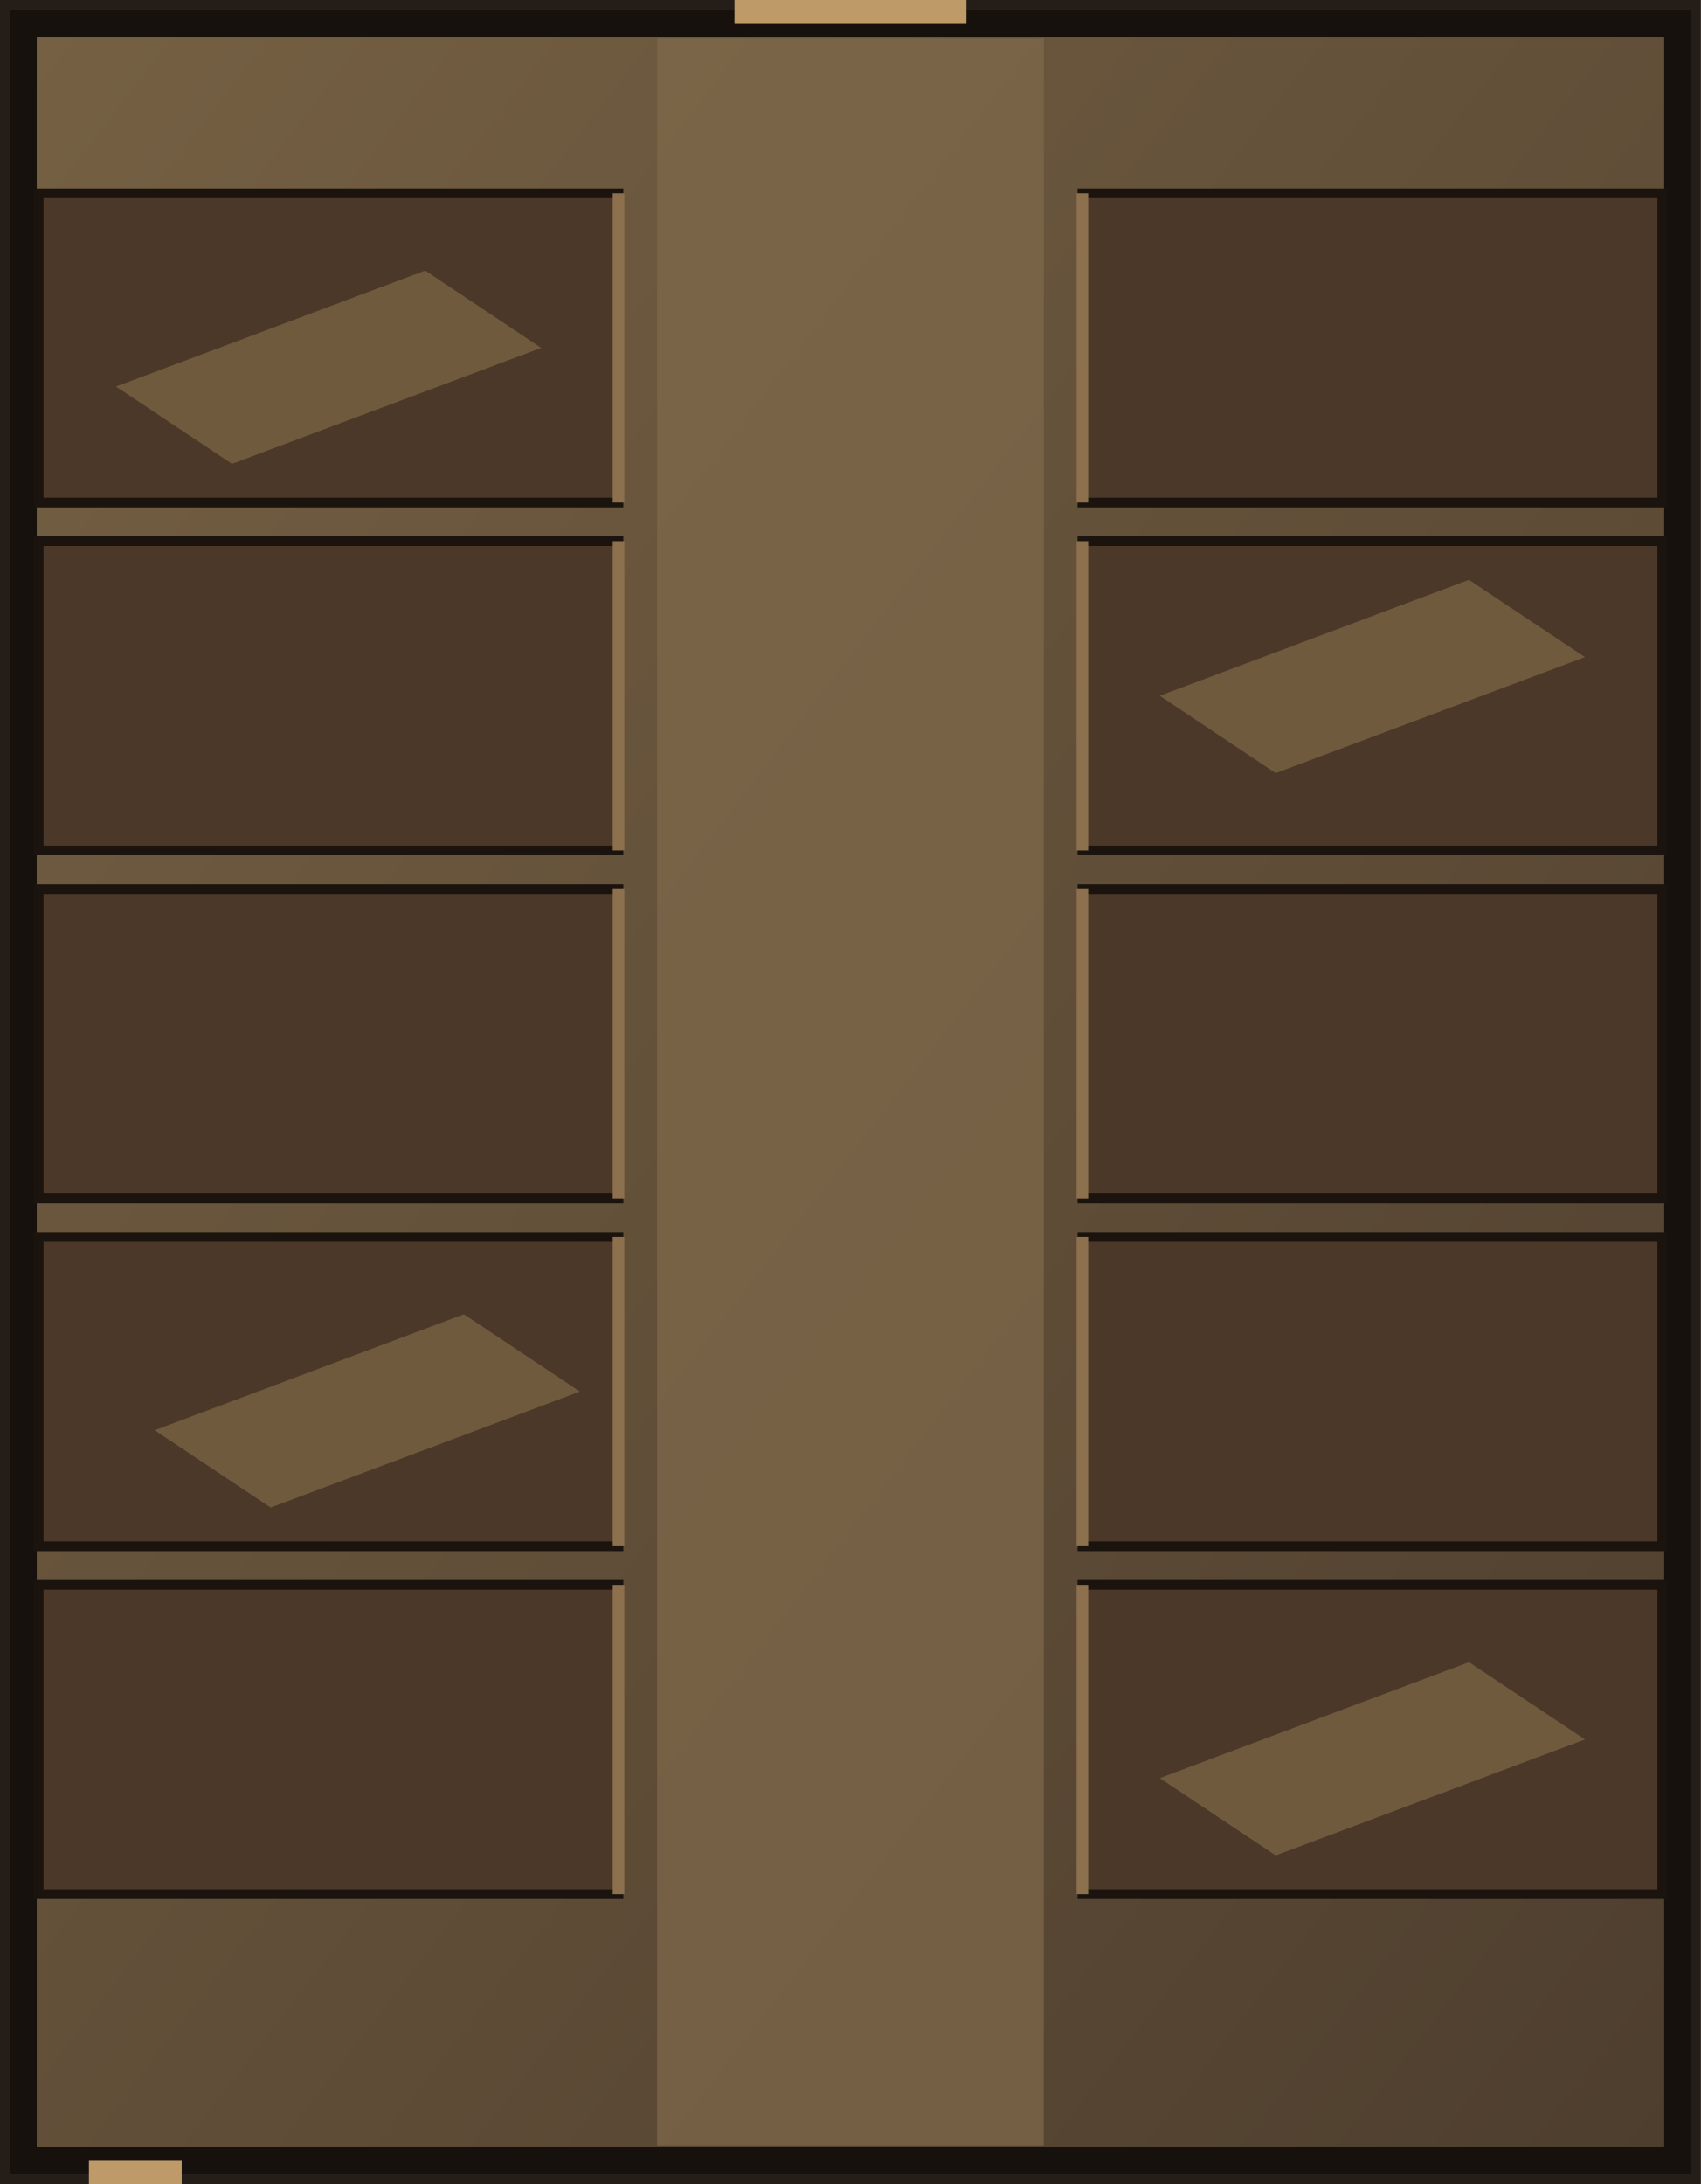
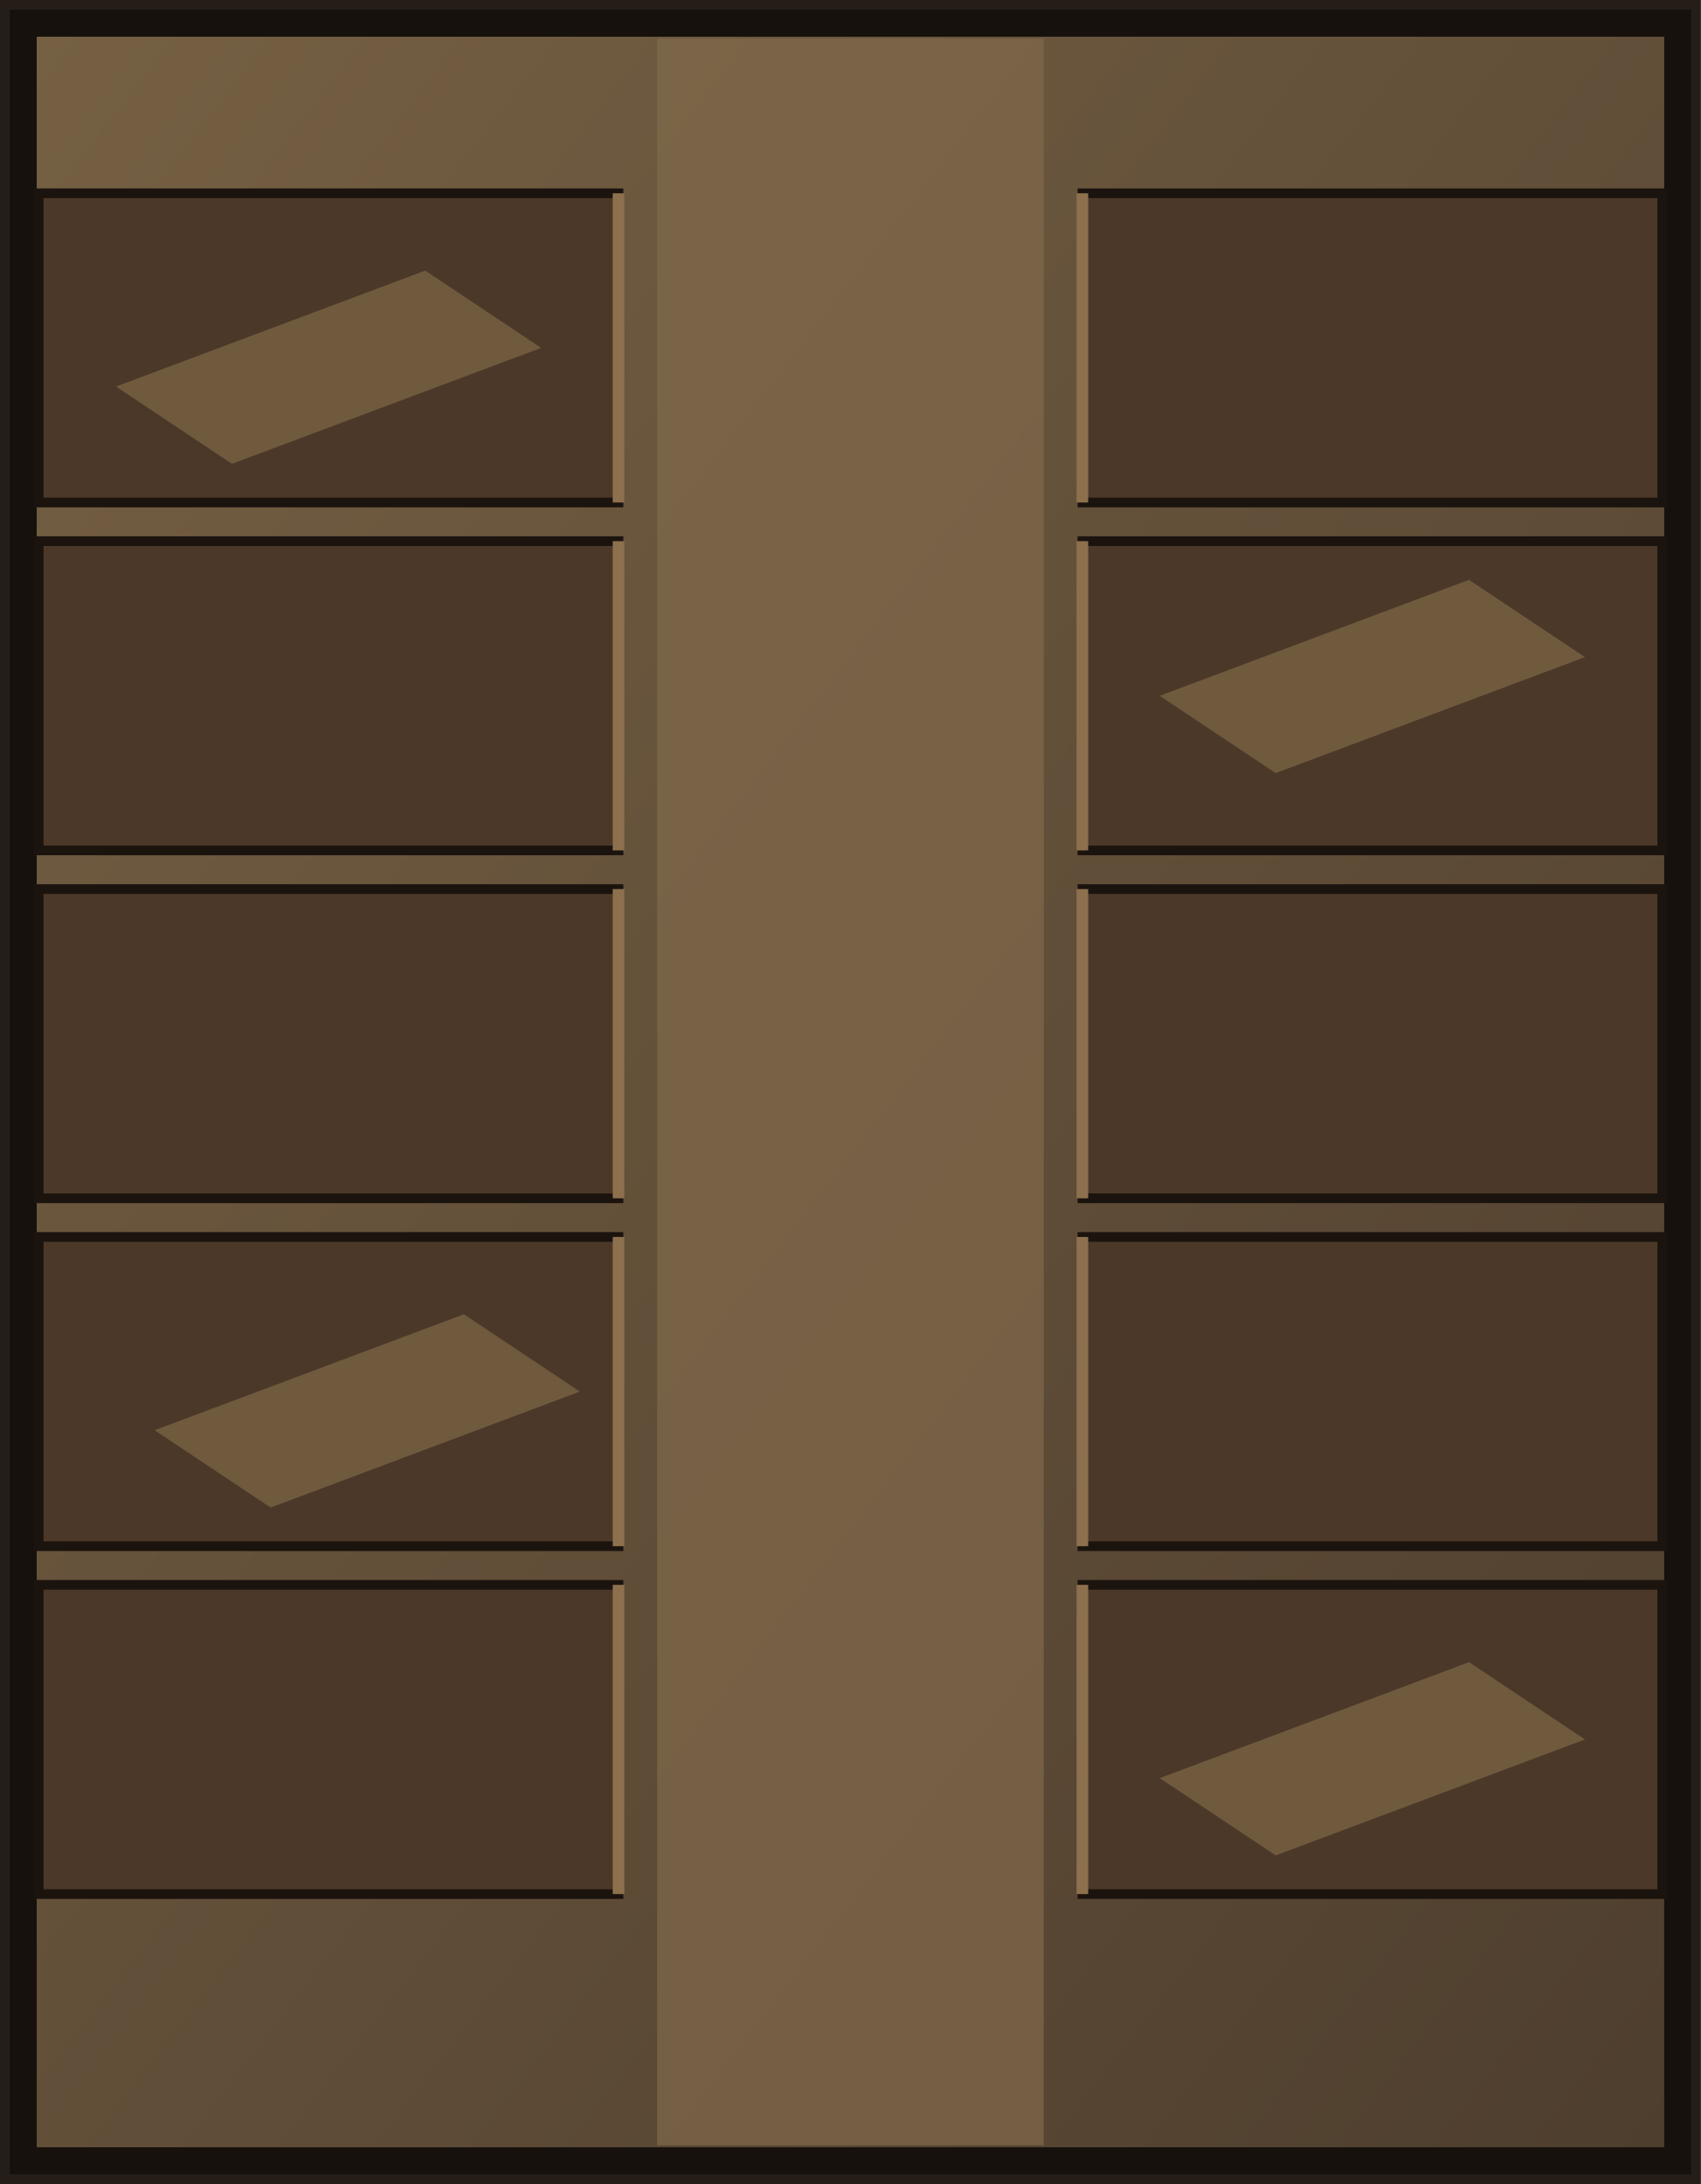
<svg xmlns="http://www.w3.org/2000/svg" viewBox="0 0 44 56.5">
  <defs>
    <linearGradient id="d" x2="1" y2="1">
      <stop stop-color="#756043" />
      <stop offset="1" stop-color="#4e3e2e" />
    </linearGradient>
  </defs>
  <rect width="44" height="56.5" fill="#251e18" />
  <rect x=".6" y=".6" width="42.8" height="55.3" fill="url(#d)" stroke="#17110d" stroke-width=".7" />
  <rect x="17" y="1" width="10" height="54.5" fill="#806a4b" opacity=".7" />
  <g fill="#4b3828" stroke="#1b130e" stroke-width=".25">
    <rect x="1" y="5" width="15" height="8" />
    <rect x="1" y="14" width="15" height="8" />
    <rect x="1" y="23" width="15" height="8" />
    <rect x="1" y="32" width="15" height="8" />
    <rect x="1" y="41" width="15" height="8" />
    <rect x="28" y="5" width="15" height="8" />
    <rect x="28" y="14" width="15" height="8" />
    <rect x="28" y="23" width="15" height="8" />
    <rect x="28" y="32" width="15" height="8" />
    <rect x="28" y="41" width="15" height="8" />
  </g>
  <g stroke="#8d704d" stroke-width=".3">
    <path d="M16 5v8M16 14v8M16 23v8M16 32v8M16 41v8M28 5v8M28 14v8M28 23v8M28 32v8M28 41v8" />
  </g>
-   <g fill="#bd9a67">
-     <path d="M2.3 55.9h2.4v.6H2.3M19 0h6v.6h-6" />
-   </g>
  <g fill="#b49a67" opacity=".35">
    <path d="M3 10l8-3 3 2-8 3zM30 18l8-3 3 2-8 3zM4 37l8-3 3 2-8 3zM30 46l8-3 3 2-8 3z" />
  </g>
</svg>
